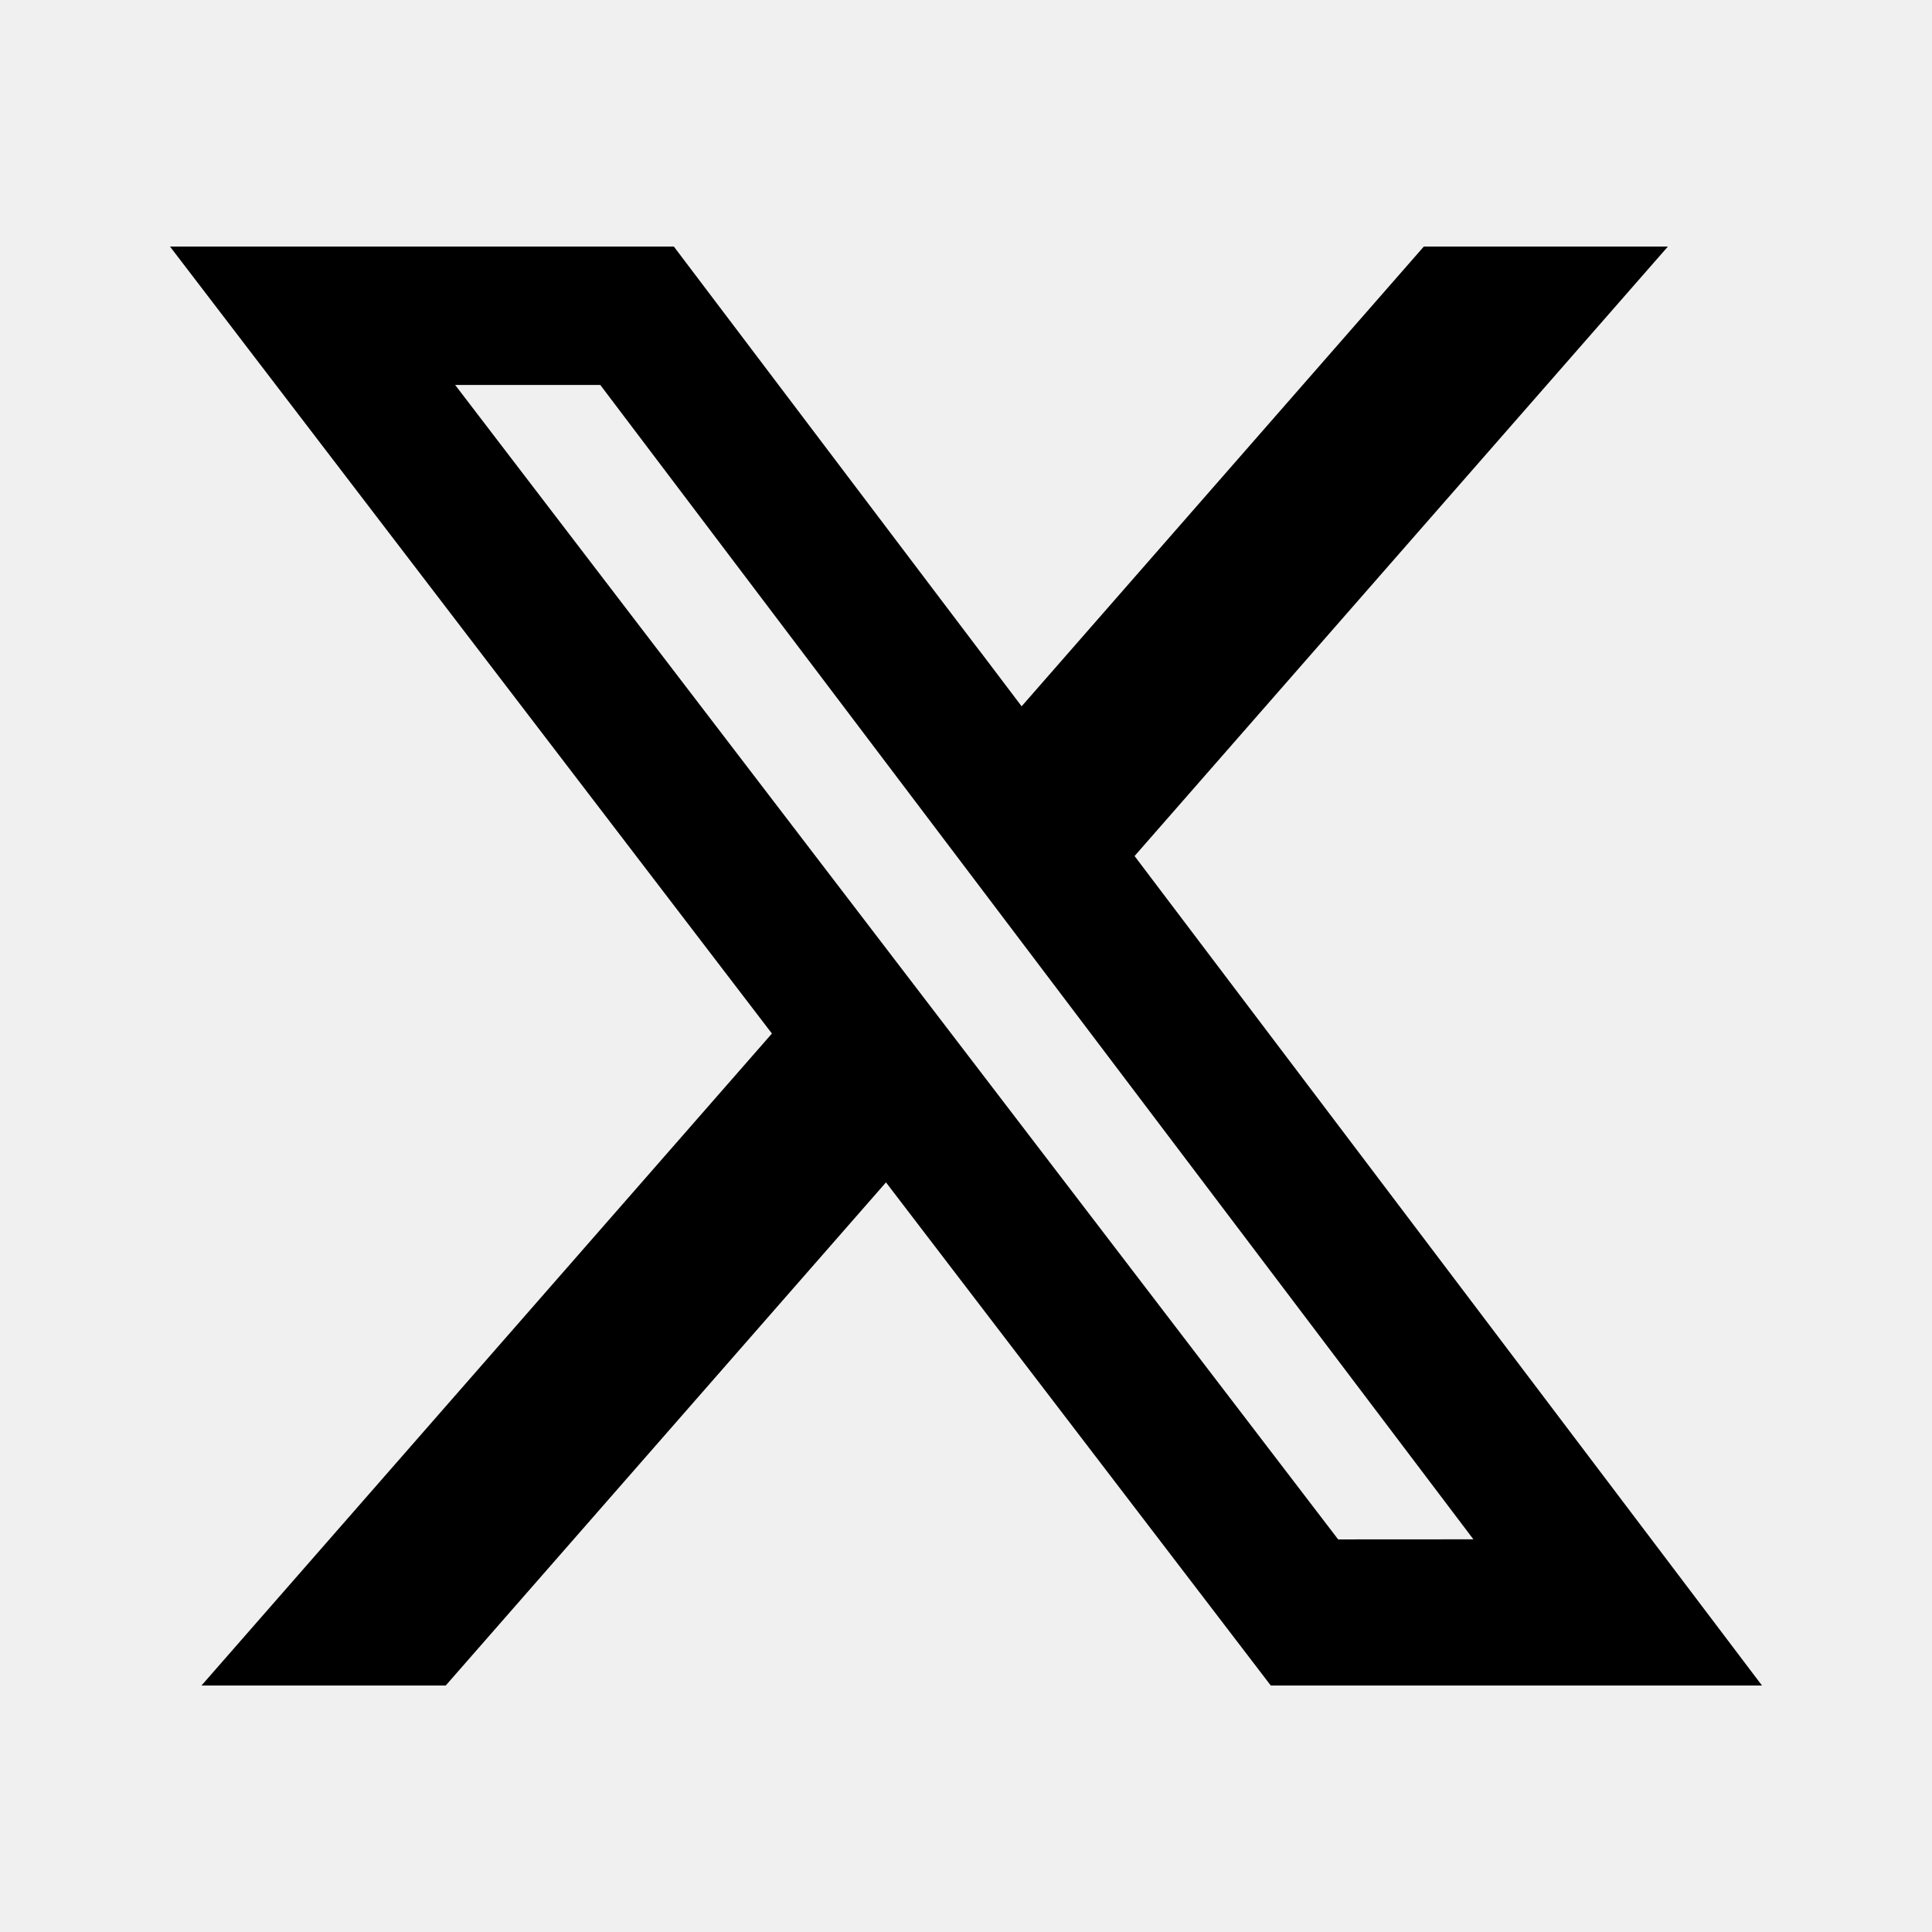
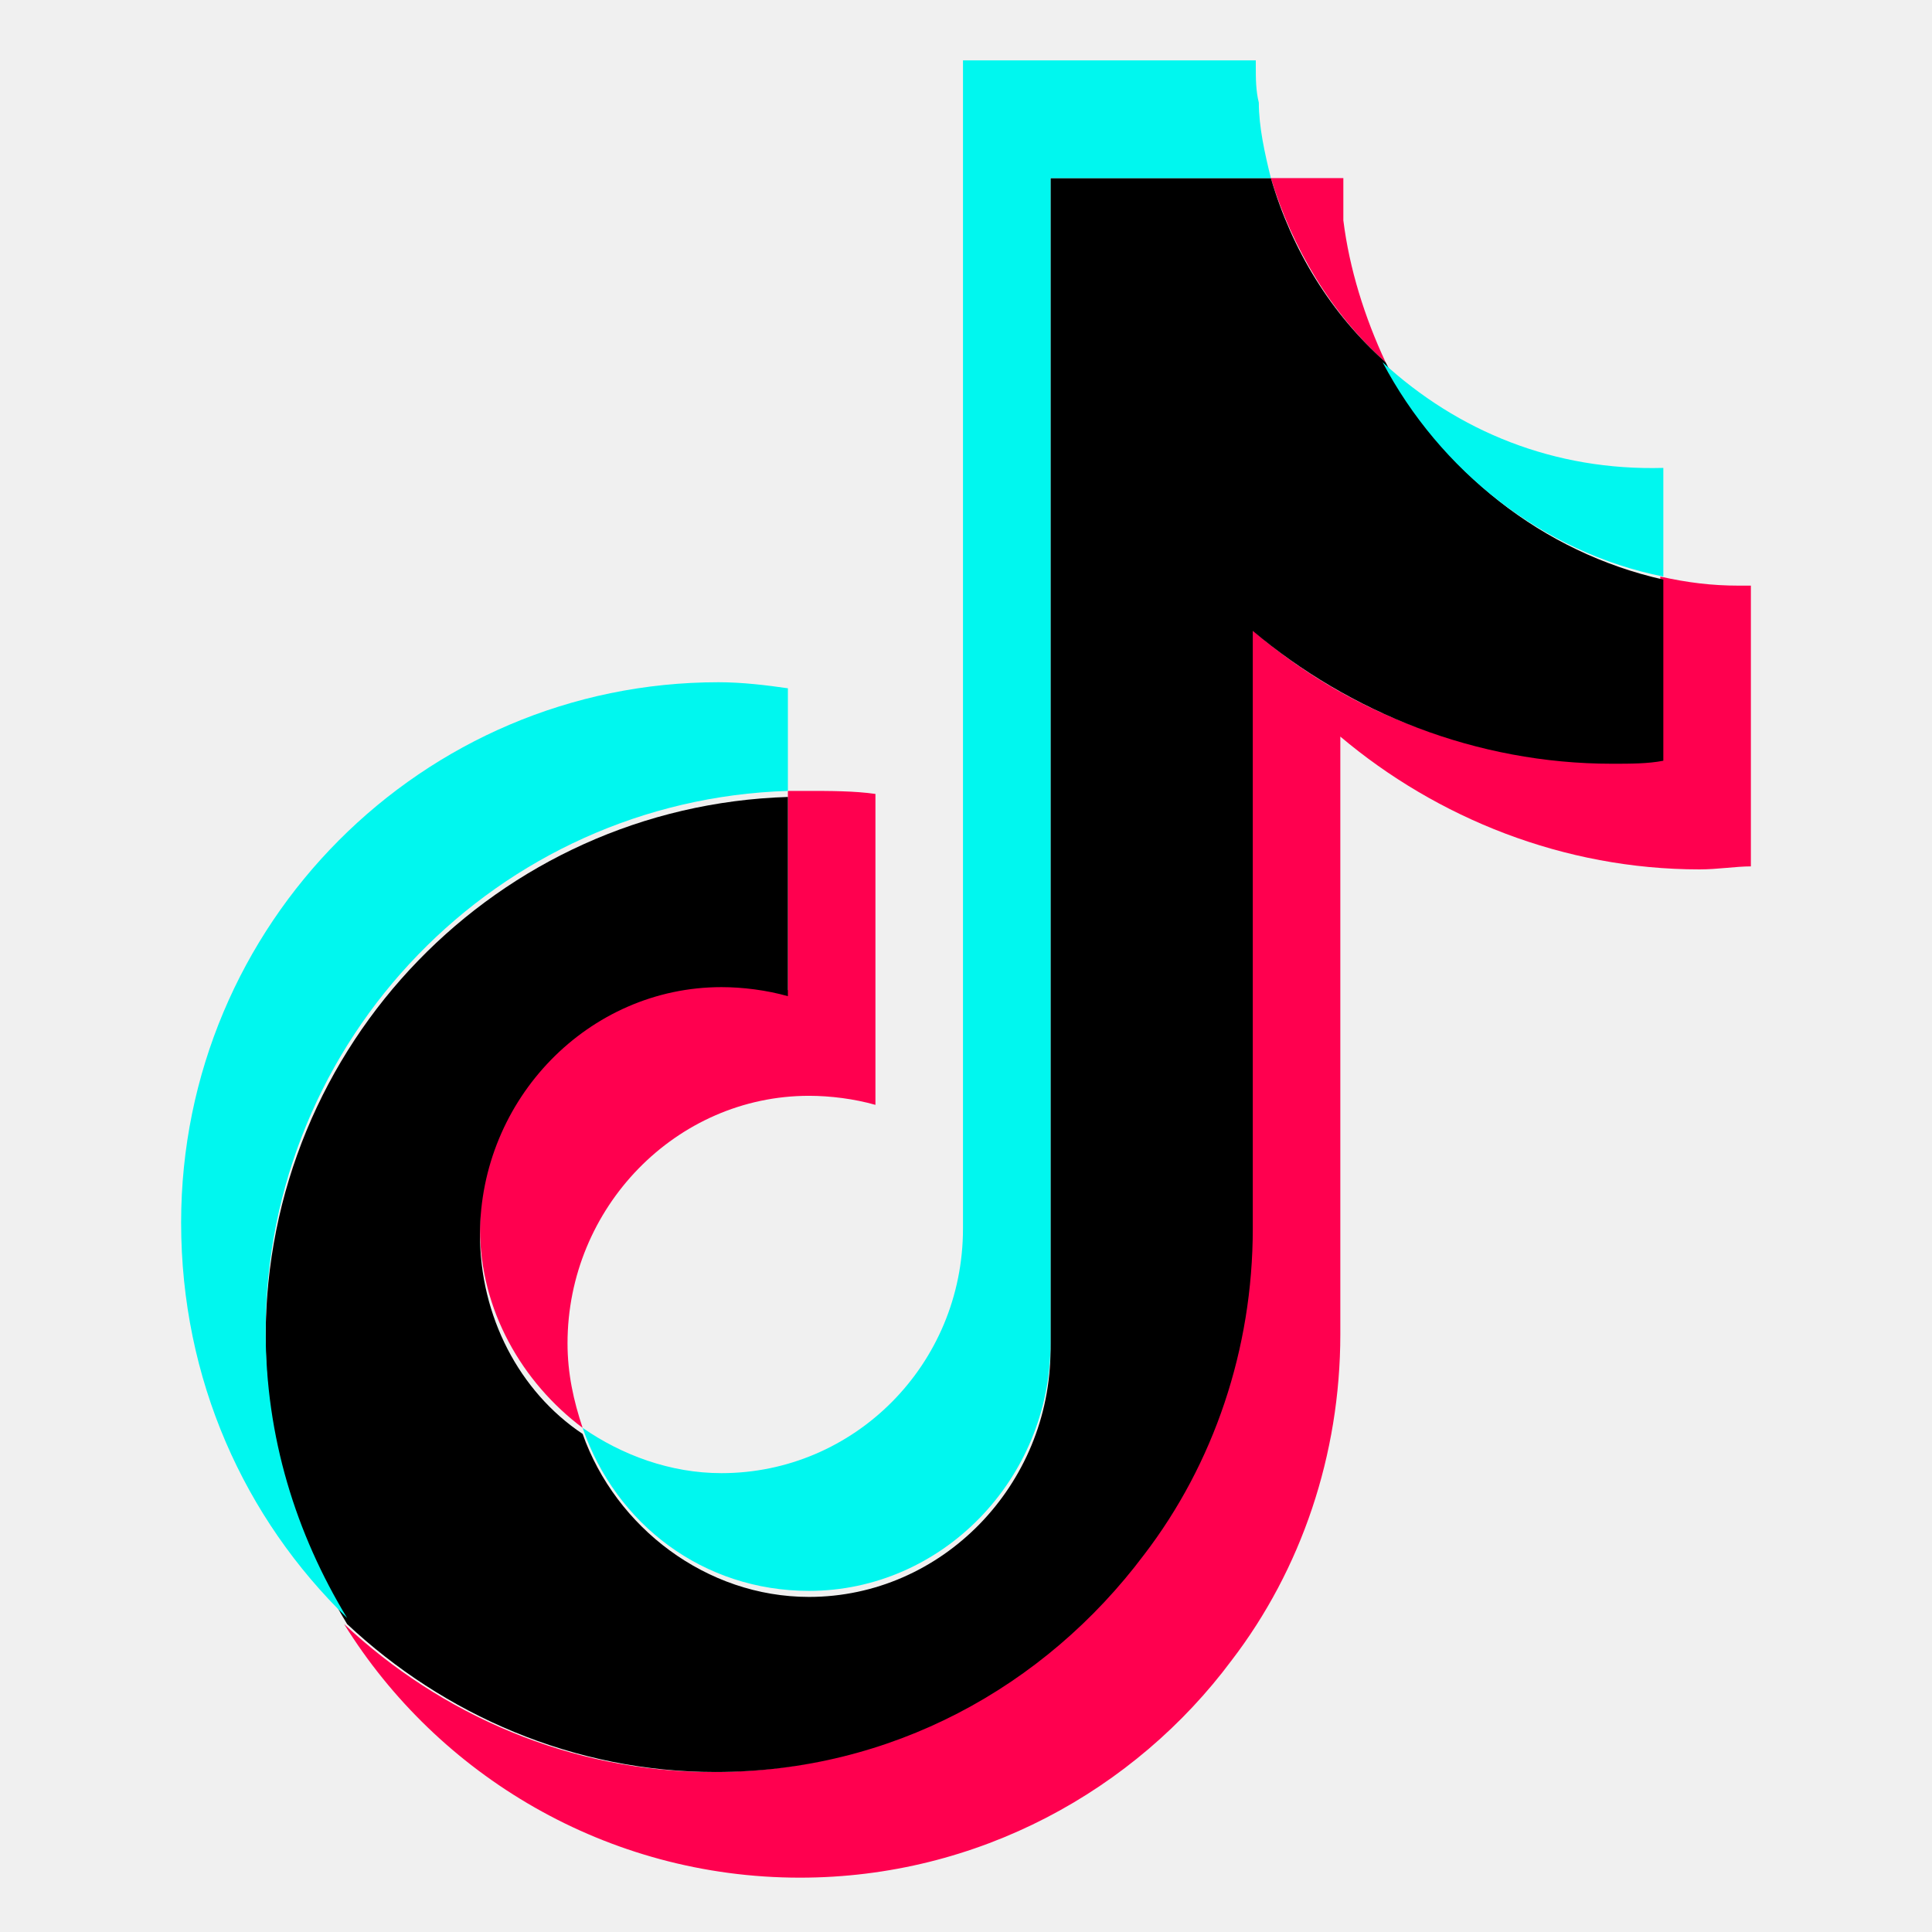
- <svg xmlns="http://www.w3.org/2000/svg" width="32" height="32" viewBox="0 0 24 24">
-   <path fill="currentColor" d="m17.687 3.063l-4.996 5.711l-4.32-5.711H2.112l7.477 9.776l-7.086 8.099h3.034l5.469-6.25l4.78 6.25h6.102l-7.794-10.304l6.625-7.571zm-1.064 16.06L5.654 4.782h1.803l10.846 14.34z" />
+ <svg xmlns="http://www.w3.org/2000/svg" style="enable-background:new 0 0 64 64;" version="1.1" viewBox="0 0 64 64" xml:space="preserve">
+   <style type="text/css">
+ 	.st0{fill:#4267B2;}
+ 	.st1{fill:url(#SVGID_1_);}
+ 	.st2{fill:#FFFFFF;}
+ 	.st3{fill:#C2191E;}
+ 	.st4{fill:#1DA1F3;}
+ 	.st5{fill:#FEFE00;}
+ 	.st6{fill:#25D366;stroke:#FFFFFF;stroke-width:5;stroke-miterlimit:10;}
+ 	.st7{fill:#CB2027;}
+ 	.st8{fill:#0077B5;}
+ 	.st9{fill:url(#SVGID_2_);}
+ 	.st10{fill:url(#SVGID_3_);}
+ 	.st11{fill:#FF004F;}
+ 	.st12{fill:#00F7EF;}
+ 	.st13{fill:#5181B8;}
+ 	.st14{fill:#395976;}
+ 	.st15{fill:#F58220;}
+ 	.st16{fill:#E6162D;}
+ 	.st17{fill:#FF9933;}
+ </style>
+   <g id="guidlines" />
+   <g id="FB" />
+   <g id="ig" />
+   <g id="yt" />
+   <g id="twitter" />
+   <g id="snapchat" />
+   <g id="WA" />
+   <g id="Pinterrest" />
+   <g id="Layer_9" />
+   <g id="Layer_10" />
+   <g id="Layer_11">
+     <g>
+       <g>
+         <path class="st11" d="M58,19.4v9.3c-0.5,0-1.1,0.1-1.7,0.1c-4.5,0-8.7-1.7-11.9-4.4v19.8c0,4-1.3,7.8-3.6,10.8     c-3.2,4.3-8.4,7.2-14.3,7.2c-6.4,0-12-3.4-15.1-8.4c3.2,3,7.5,4.9,12.2,4.9c5.8,0,11-2.8,14.2-7.2c2.2-3,3.6-6.7,3.6-10.8V20.8     c3.2,2.8,7.3,4.4,11.9,4.4c0.6,0,1.1,0,1.7-0.1v-6c0.9,0.2,1.7,0.3,2.6,0.3H58z" />
+         <path class="st11" d="M29,26.3v10.3c-0.7-0.2-1.5-0.3-2.2-0.3c-4.4,0-8,3.7-8,8.2c0,1,0.2,1.9,0.5,2.8c-2-1.5-3.4-3.9-3.4-6.6     c0-4.5,3.6-8.2,8-8.2c0.8,0,1.5,0.1,2.2,0.3l0-6.6c0.2,0,0.4,0,0.6,0C27.5,26.2,28.3,26.2,29,26.3z" />
+         <path class="st11" d="M45.9,12c-1.8-1.6-3.1-3.8-3.8-6.1h2.4c0,0.5,0,0.9,0,1.4C44.7,8.9,45.2,10.5,45.9,12z" />
+       </g>
+     </g>
+     <path d="M55.1,19.2v6c-0.5,0.1-1.1,0.1-1.7,0.1c-4.5,0-8.7-1.7-11.9-4.4v19.8c0,4-1.3,7.8-3.6,10.8c-3.3,4.4-8.4,7.2-14.2,7.2   c-4.7,0-9-1.9-12.2-4.9c-1.7-2.8-2.7-6-2.7-9.5c0-9.7,7.7-17.6,17.3-17.9l0,6.6c-0.7-0.2-1.5-0.3-2.2-0.3c-4.4,0-8,3.7-8,8.2   c0,2.7,1.3,5.2,3.4,6.6c1.1,3.1,4.1,5.4,7.5,5.4c4.4,0,8-3.7,8-8.2V5.9h7.3c0.7,2.4,2,4.5,3.8,6.1C47.7,15.6,51.1,18.3,55.1,19.2z" />
+     <g>
+       <g>
+         <g>
+           <path class="st12" d="M26.1,22.8l0,3.4c-9.6,0.3-17.3,8.2-17.3,17.9c0,3.5,1,6.7,2.7,9.5C8.1,50.3,6,45.7,6,40.5      c0-9.9,8-17.9,17.8-17.9C24.6,22.6,25.4,22.7,26.1,22.8z" />
+           <path class="st12" d="M42.1,5.9h-7.3v38.6c0,4.5-3.6,8.2-8,8.2c-3.5,0-6.4-2.2-7.5-5.4c1.3,0.9,2.9,1.5,4.6,1.5      c4.4,0,8-3.6,8-8.1V2h9.7v0.2c0,0.4,0,0.8,0.1,1.2C41.7,4.2,41.9,5.1,42.1,5.9z" />
+         </g>
+       </g>
+       <path class="st12" d="M55.1,15.5C55.1,15.5,55.1,15.5,55.1,15.5v3.6c-4-0.8-7.4-3.5-9.3-7.1C48.3,14.3,51.5,15.6,55.1,15.5z" />
+     </g>
+   </g>
+   <g id="Layer_12" />
+   <g id="Layer_13" />
+   <g id="Layer_14" />
+   <g id="Layer_15" />
+   <g id="Layer_16" />
+   <g id="Layer_17" />
</svg>
